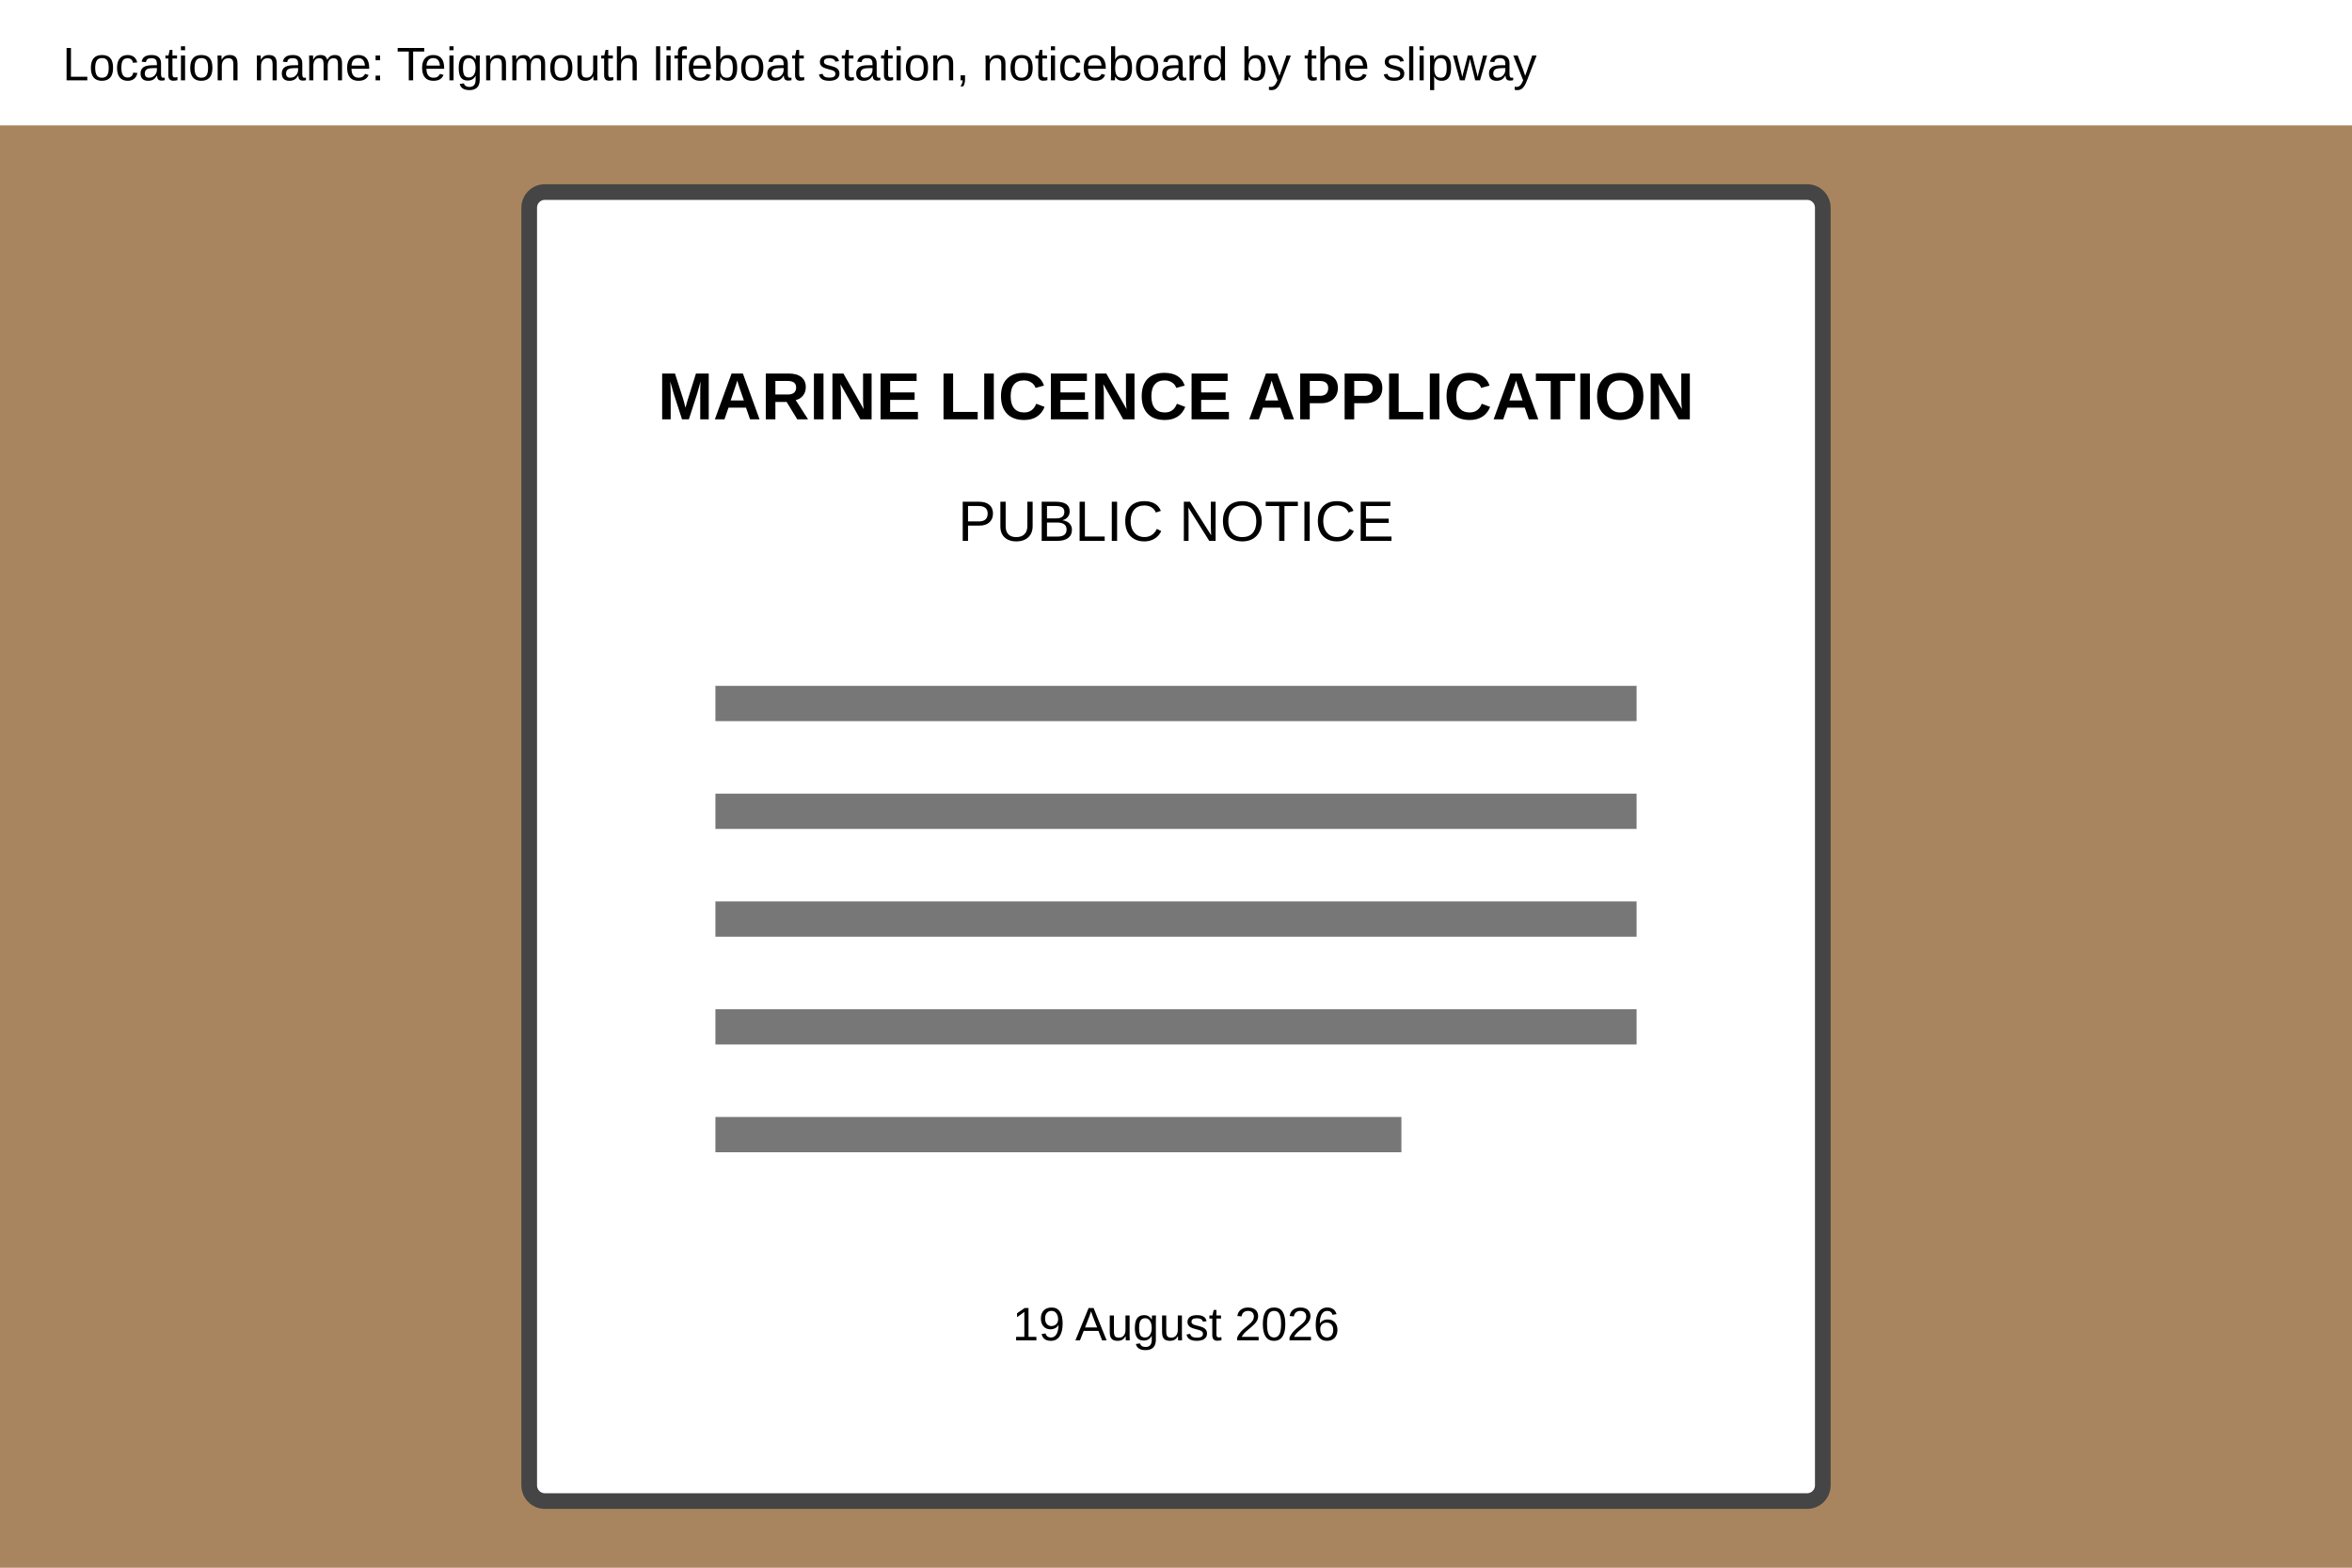
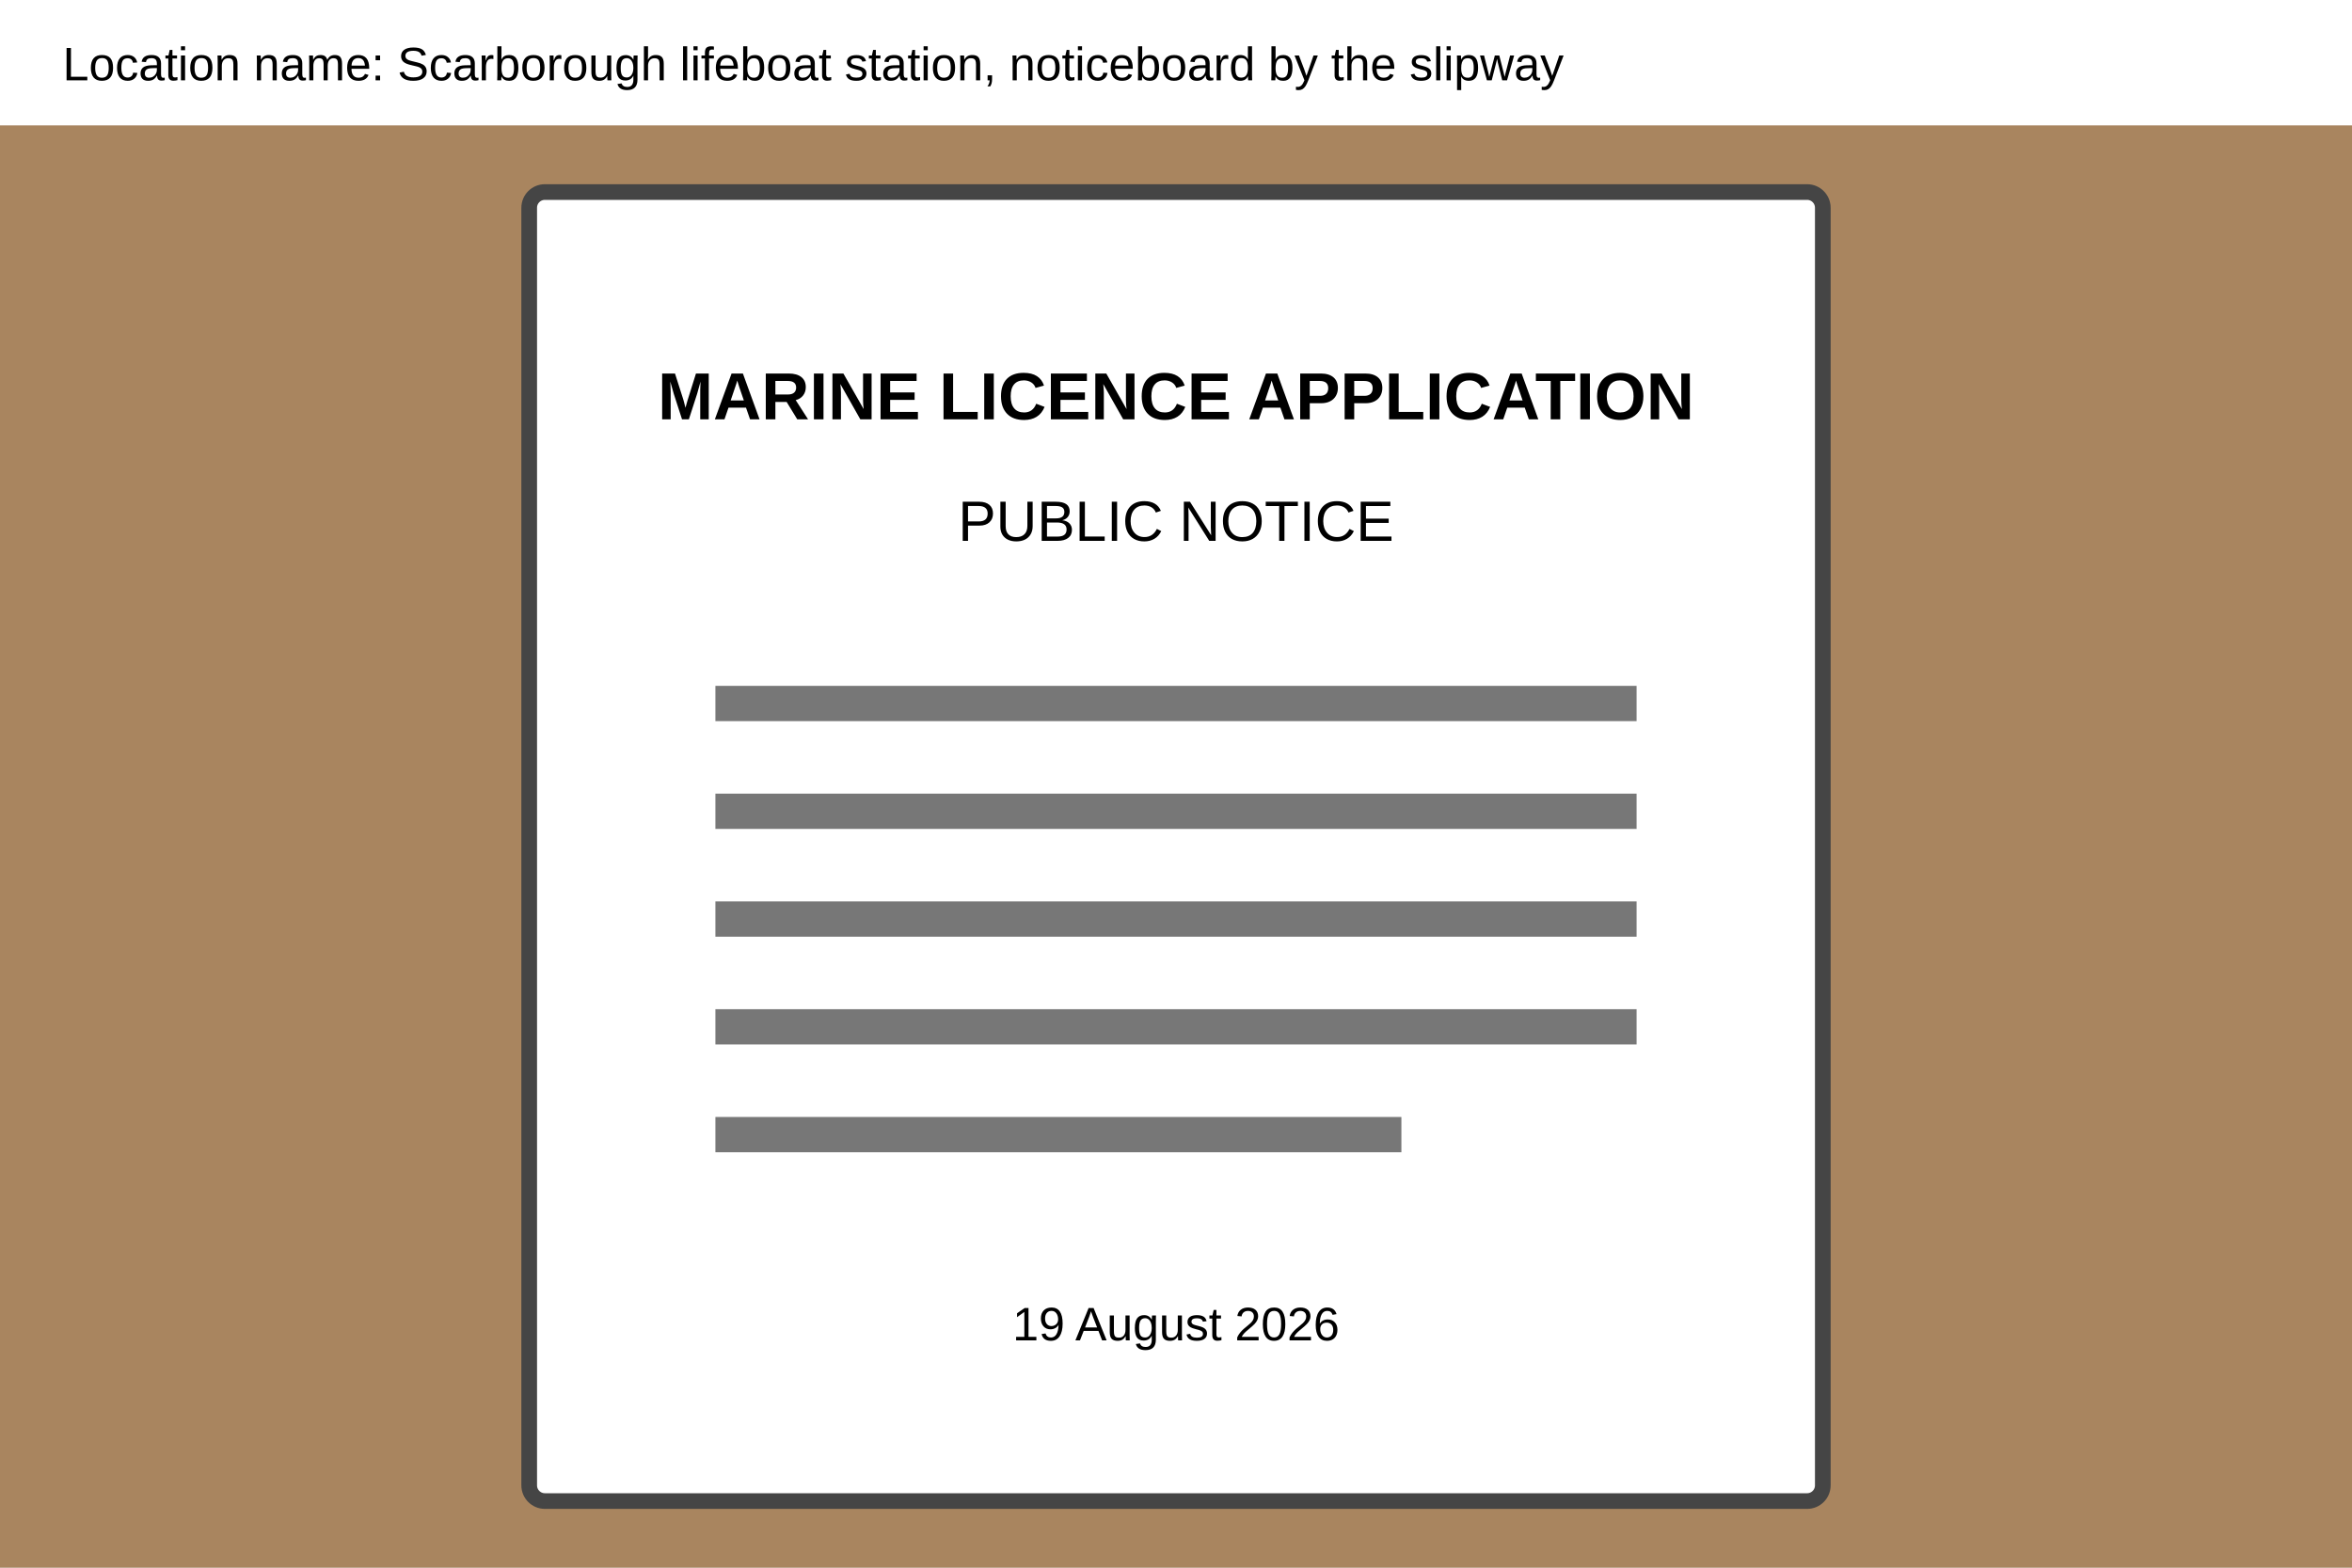
<svg xmlns="http://www.w3.org/2000/svg" width="1200" height="800" viewBox="0 0 1200 800">
  <rect width="1200" height="64" fill="#fff" />
-   <text x="32" y="41" font-family="Arial" font-size="24">Location name: Teignmouth lifeboat station, noticeboard by the slipway</text>
+   <text x="32" y="41" font-family="Arial" font-size="24">Location name: Scarborough lifeboat station, noticeboard by the slipway</text>
  <g transform="translate(0 64)">
    <rect width="1200" height="736" fill="#a9855f" />
    <rect x="270" y="34" width="660" height="668" rx="8" fill="#fff" stroke="#454545" stroke-width="8" />
    <text x="600" y="150" text-anchor="middle" font-family="Arial" font-size="34" font-weight="700">MARINE LICENCE APPLICATION</text>
    <text x="600" y="212" text-anchor="middle" font-family="Arial" font-size="29">PUBLIC NOTICE</text>
    <path d="M365 295h470M365 350h470M365 405h470M365 460h470M365 515h350" stroke="#777" stroke-width="18" />
    <text x="600" y="620" text-anchor="middle" font-family="Arial" font-size="24">19 August 2026</text>
  </g>
</svg>
